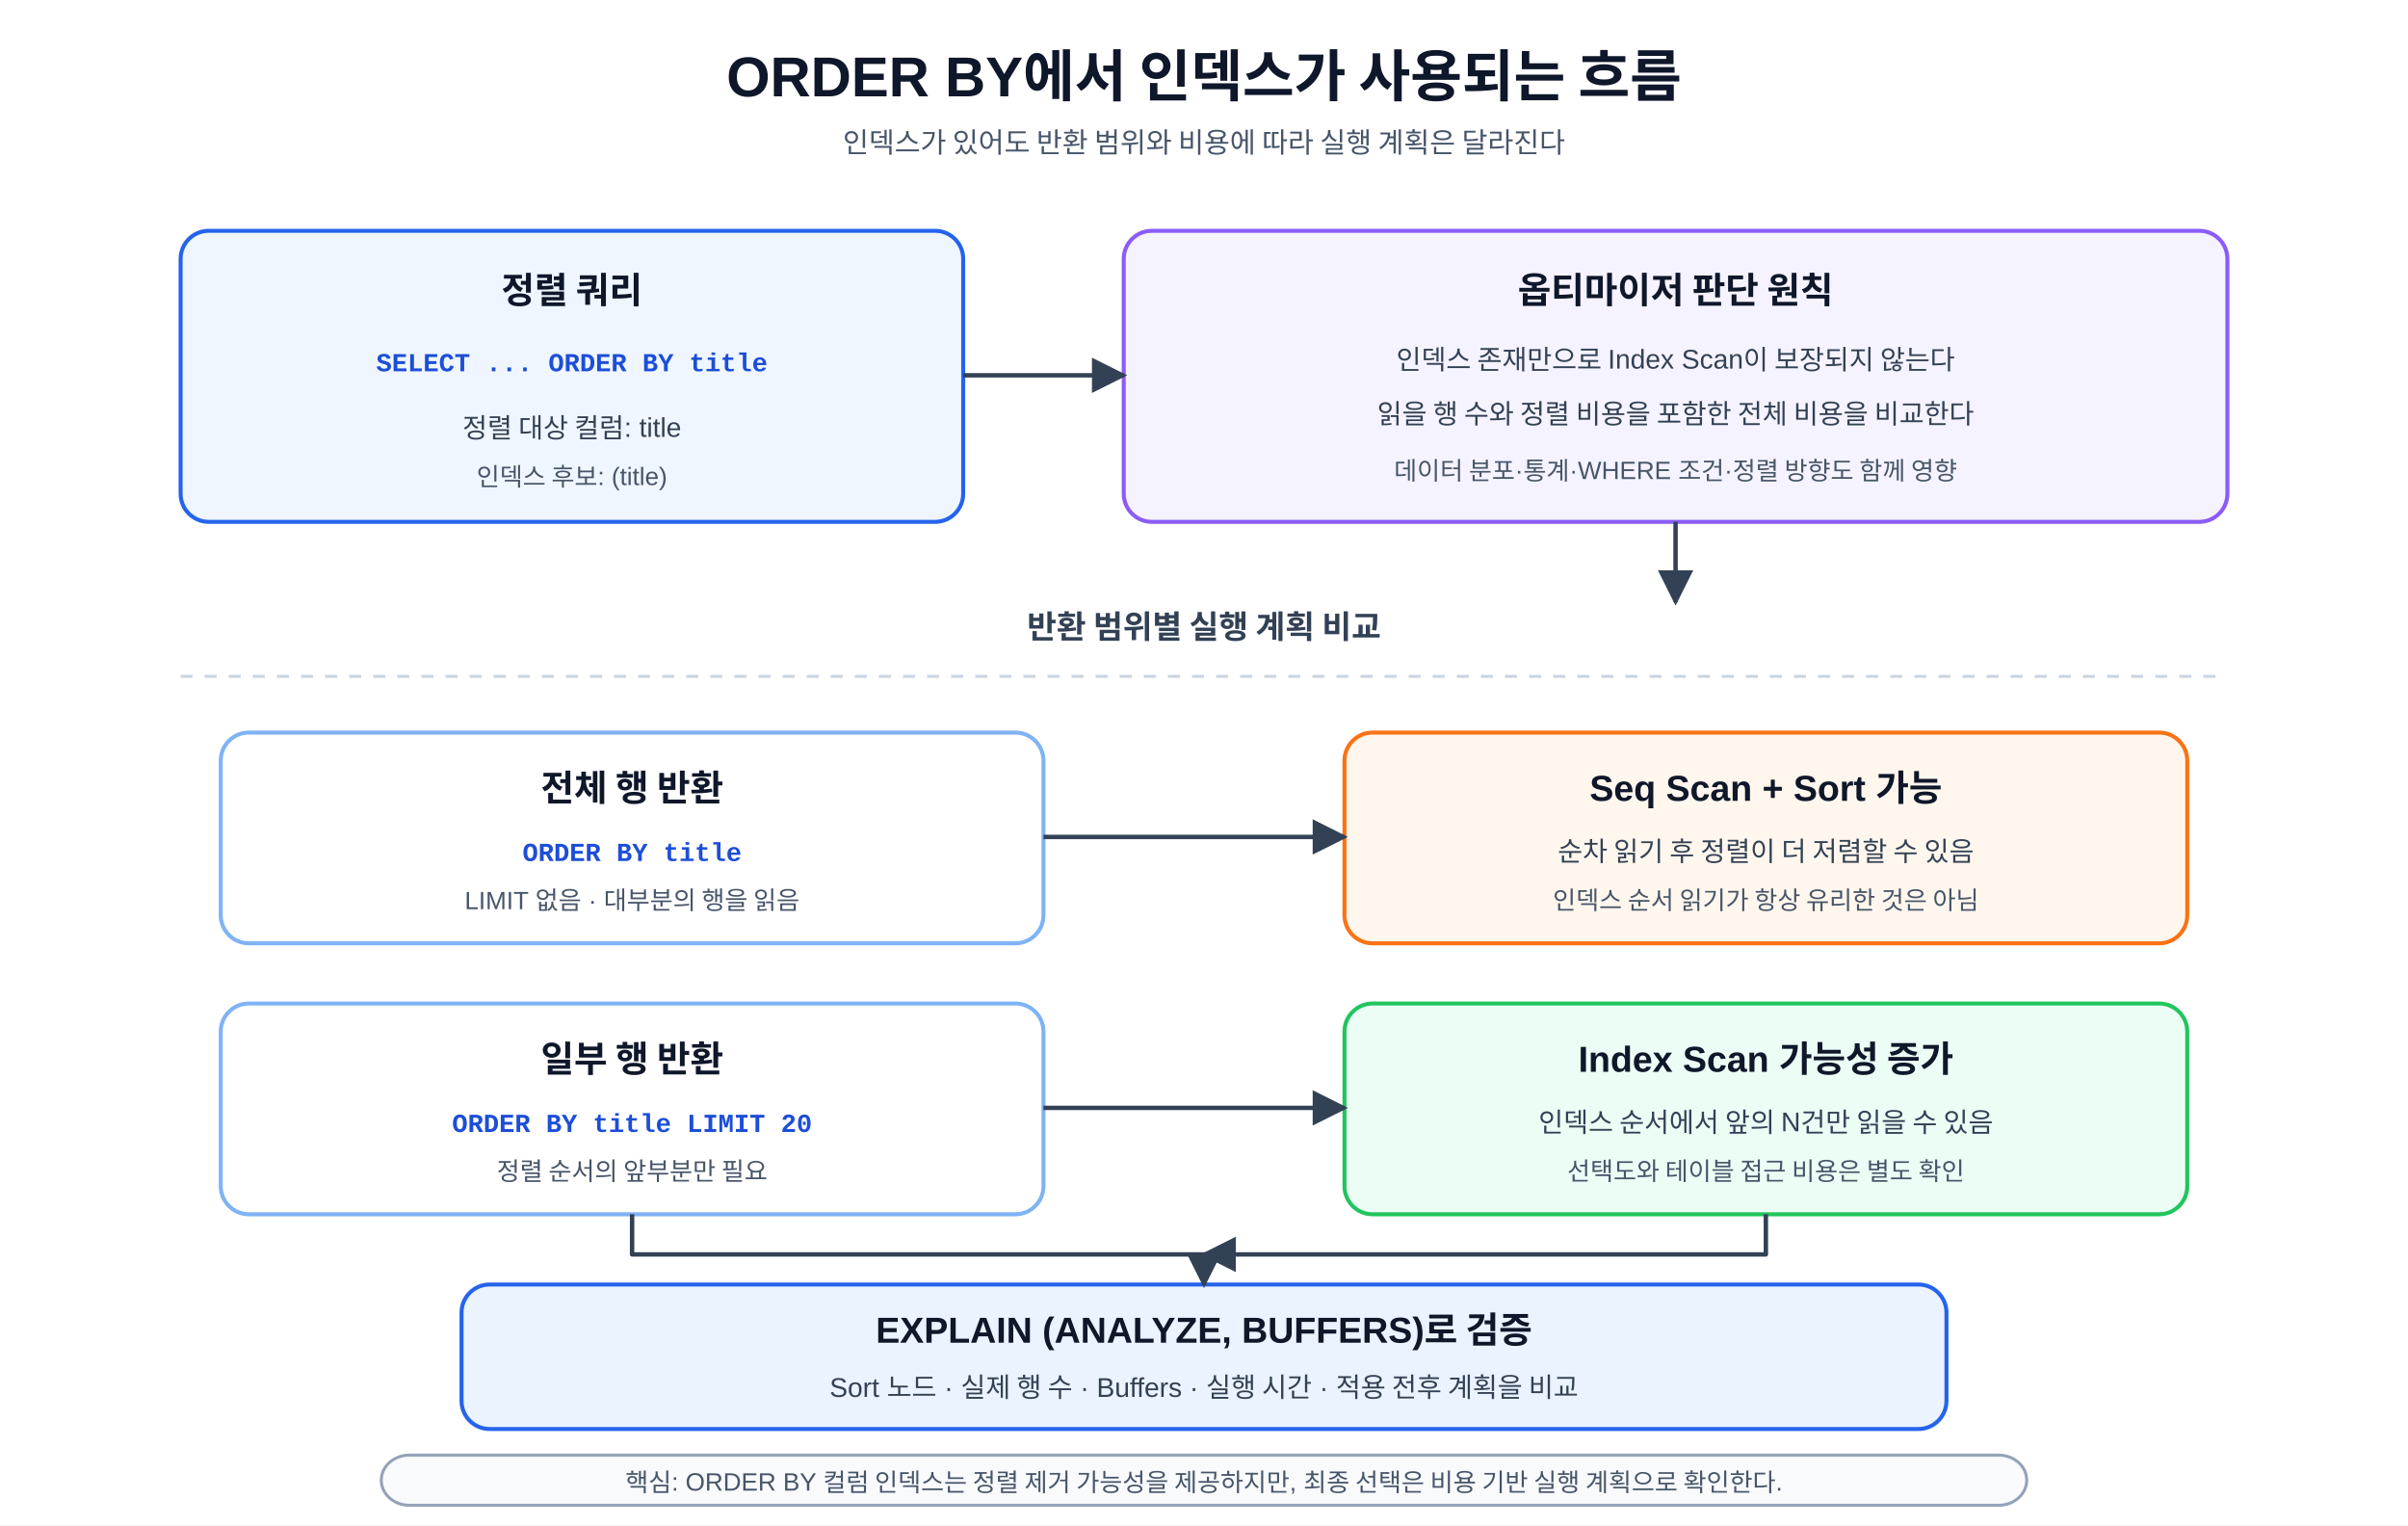
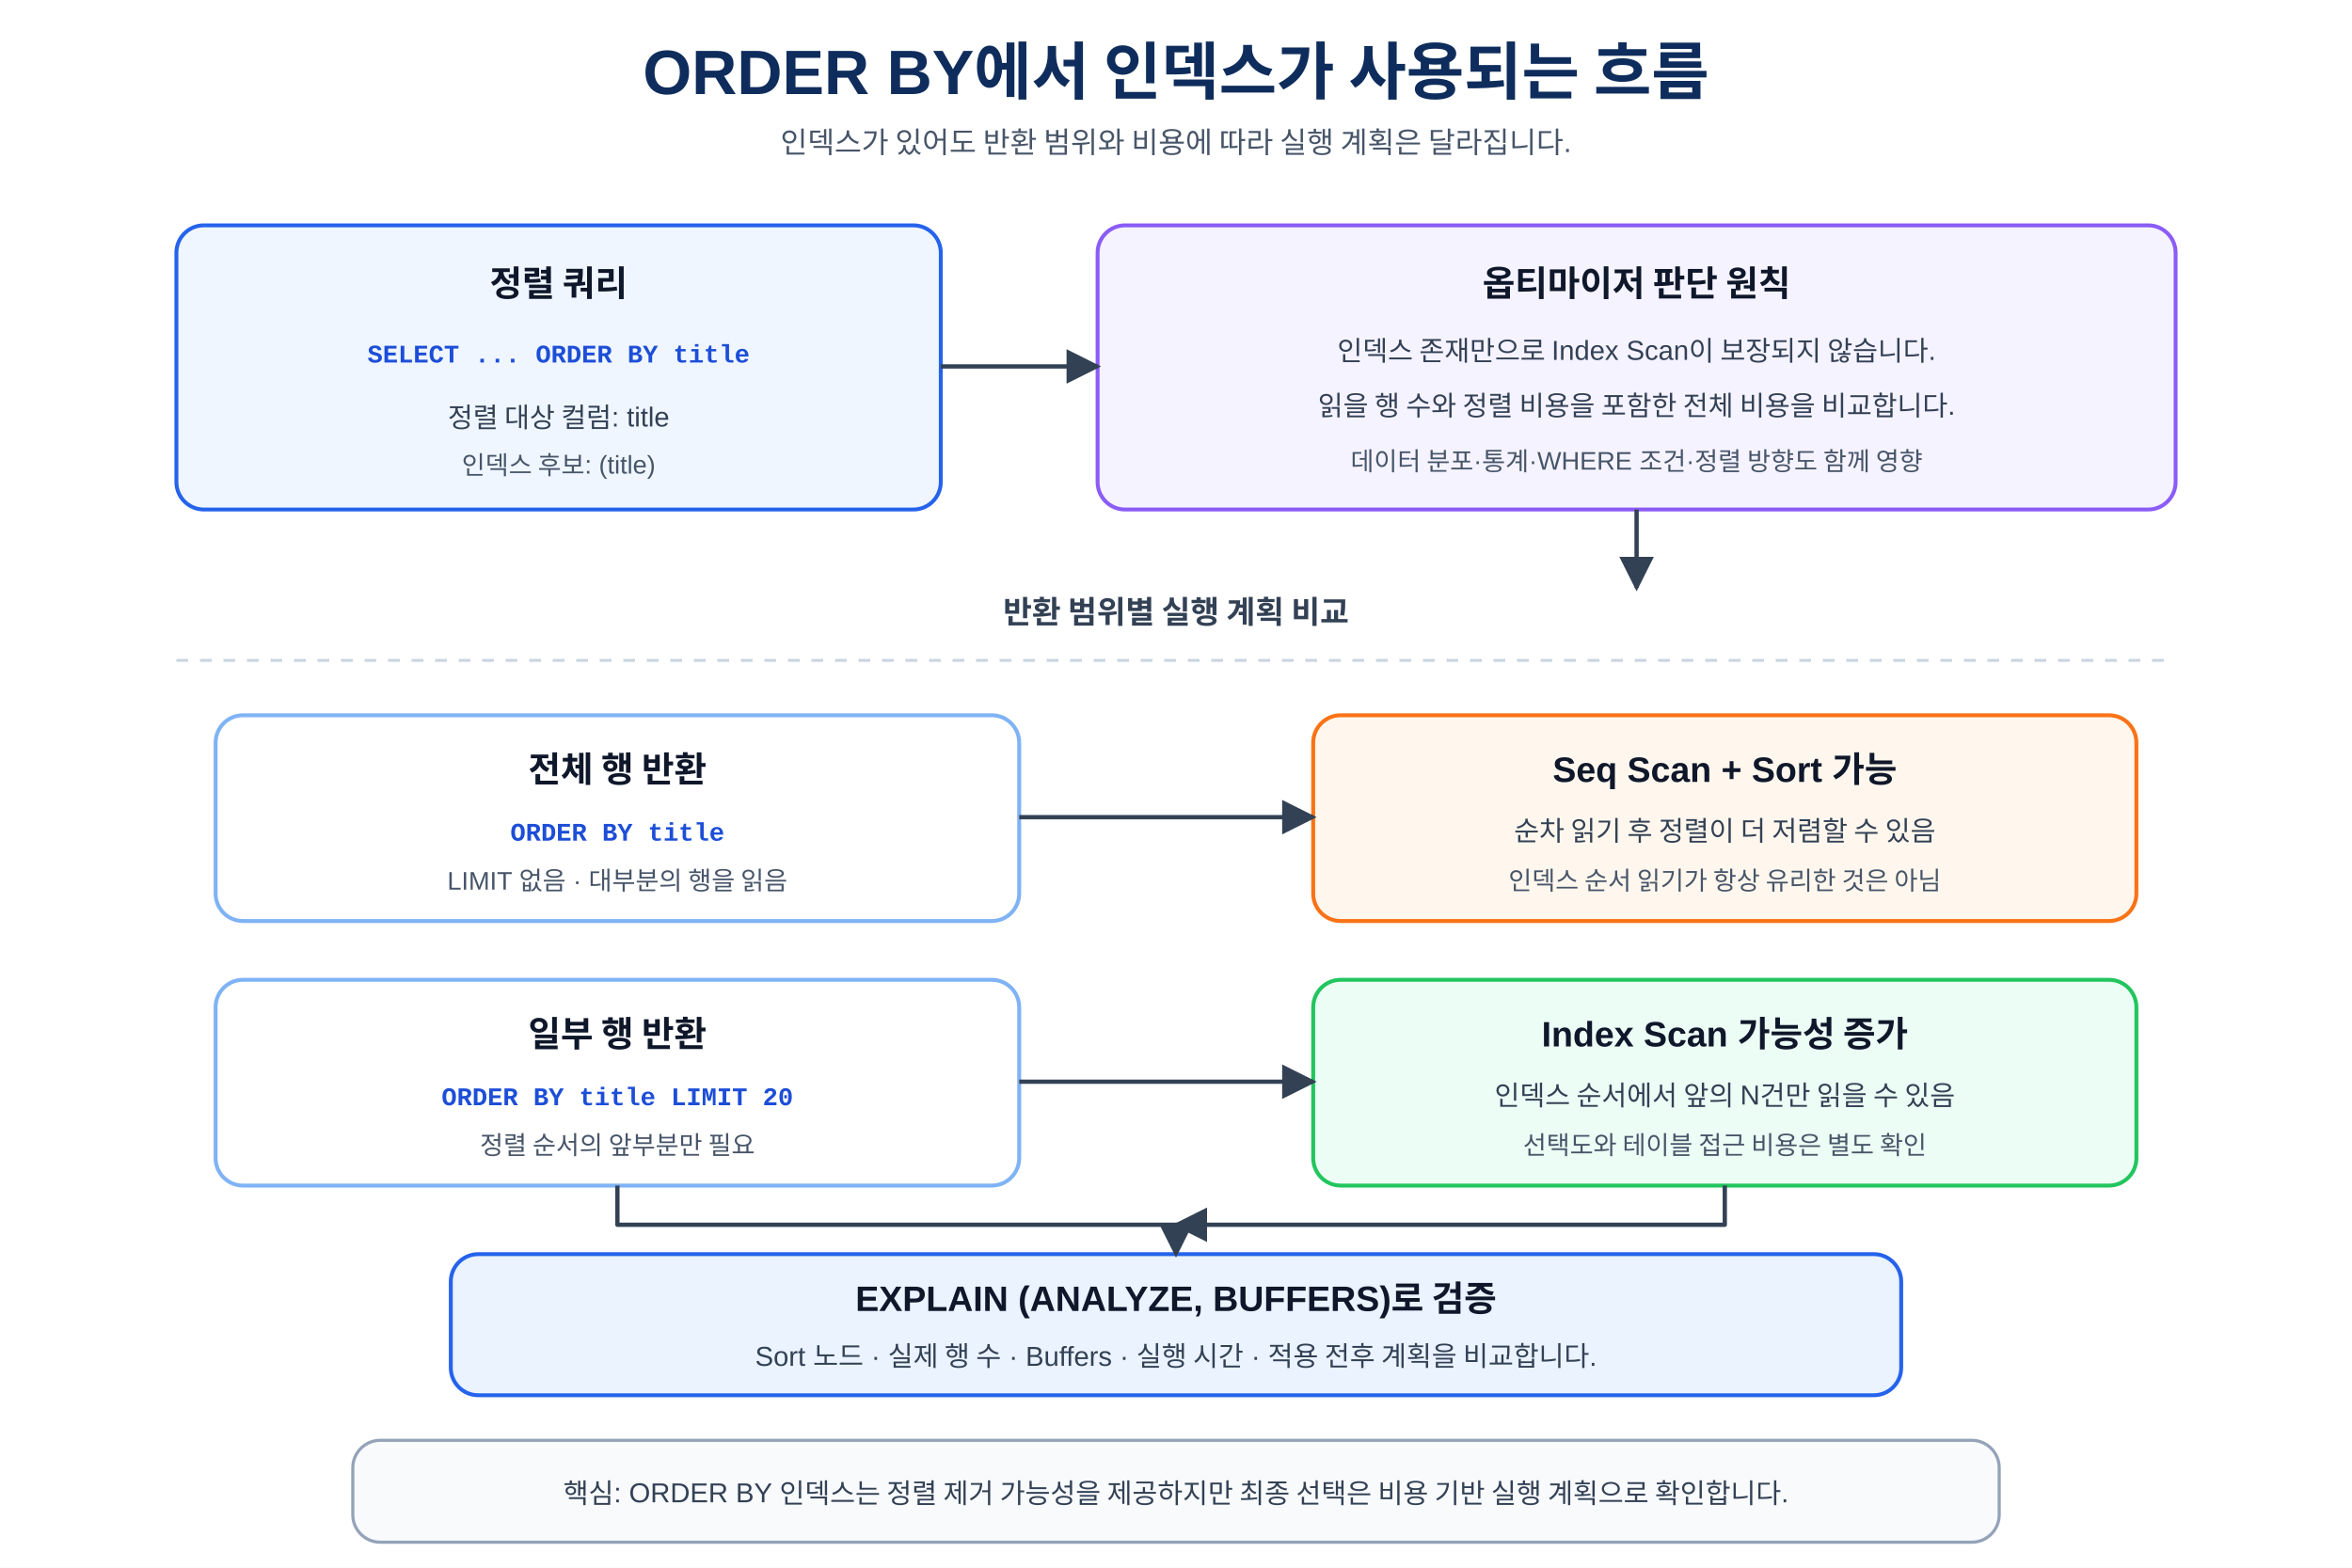
- <svg xmlns="http://www.w3.org/2000/svg" width="100%" viewBox="0 0 1200 760" role="img" aria-labelledby="title desc" preserveAspectRatio="xMidYMid meet">
+ <svg xmlns="http://www.w3.org/2000/svg" width="100%" viewBox="0 0 1200 800" role="img" aria-labelledby="title desc" preserveAspectRatio="xMidYMid meet">
  <defs>
    <marker id="arrow" viewBox="0 0 10 10" refX="9" refY="5" markerWidth="8" markerHeight="8" orient="auto">
      <path d="M0 0L10 5L0 10Z" fill="#334155" />
    </marker>
    <style>
      text{font-family:"Malgun Gothic","Apple SD Gothic Neo","Noto Sans KR",Arial,sans-serif;fill:#0f172a}
-       .title{font-size:28px;font-weight:700;text-anchor:middle}
-       .sub{font-size:14px;fill:#475569;text-anchor:middle}
+       .title{font-size:32px;font-weight:700;text-anchor:middle;fill:#0f2d5c}
+       .sub{font-size:15px;fill:#475569;text-anchor:middle}
      .head{font-size:18px;font-weight:700;text-anchor:middle}
-       .body{font-size:13.5px;text-anchor:middle;fill:#334155}
-       .small{font-size:12.5px;text-anchor:middle;fill:#475569}
+       .body{font-size:14px;text-anchor:middle;fill:#334155}
+       .small{font-size:13px;text-anchor:middle;fill:#475569}
      .code{font-family:Consolas,D2Coding,"Courier New",monospace;font-size:13px;font-weight:700;text-anchor:middle;fill:#1d4ed8}
      .section{font-size:16px;font-weight:700;text-anchor:middle;fill:#334155}
      .card{stroke-width:2;rx:14;ry:14}
      .query{fill:#eff6ff;stroke:#2563eb}
      .principle{fill:#f5f3ff;stroke:#8b5cf6}
      .condition{fill:#ffffff;stroke:#7fb3f5}
      .scan{fill:#fff7ed;stroke:#f97316}
      .index{fill:#ecfdf5;stroke:#22c55e}
      .verify{fill:#eaf3ff;stroke:#2563eb}
-       .note{fill:#f8fafc;stroke:#94a3b8;stroke-width:1.5;rx:14;ry:14}
+       .note{fill:#f8fafc;stroke:#94a3b8;stroke-width:1.6;rx:14;ry:14}
      .arrow{stroke:#334155;stroke-width:2.2;fill:none;marker-end:url(#arrow);stroke-linejoin:round}
      .divider{stroke:#cbd5e1;stroke-width:1.5;stroke-dasharray:6 6}
    </style>
  </defs>
-   <rect width="1200" height="760" fill="#ffffff" />
+   <rect width="1200" height="800" fill="#ffffff" />
  <text x="600" y="48" class="title">ORDER BY에서 인덱스가 사용되는 흐름</text>
-   <text x="600" y="76" class="sub">인덱스가 있어도 반환 범위와 비용에 따라 실행 계획은 달라진다</text>
+   <text x="600" y="78" class="sub">인덱스가 있어도 반환 범위와 비용에 따라 실행 계획은 달라집니다.</text>
  <rect x="90" y="115" width="390" height="145" class="card query" />
  <text x="285" y="151" class="head">정렬 쿼리</text>
  <text x="285" y="185" class="code">SELECT ... ORDER BY title</text>
  <text x="285" y="218" class="body">정렬 대상 컬럼: title</text>
  <text x="285" y="242" class="small">인덱스 후보: (title)</text>
  <rect x="560" y="115" width="550" height="145" class="card principle" />
  <text x="835" y="151" class="head">옵티마이저 판단 원칙</text>
-   <text x="835" y="184" class="body">인덱스 존재만으로 Index Scan이 보장되지 않는다</text>
-   <text x="835" y="211" class="body">읽을 행 수와 정렬 비용을 포함한 전체 비용을 비교한다</text>
-   <text x="835" y="239" class="small">데이터 분포·통계·WHERE 조건·정렬 방향도 함께 영향</text>
-   <path d="M480 187 H560" class="arrow" />
-   <path d="M835 260 V300" class="arrow" />
+   <text x="835" y="184" class="body">인덱스 존재만으로 Index Scan이 보장되지 않습니다.</text>
+   <text x="835" y="212" class="body">읽을 행 수와 정렬 비용을 포함한 전체 비용을 비교합니다.</text>
+   <text x="835" y="240" class="small">데이터 분포·통계·WHERE 조건·정렬 방향도 함께 영향</text>
+   <path d="M480 187H560" class="arrow" />
+   <path d="M835 260V300" class="arrow" />
  <text x="600" y="318" class="section">반환 범위별 실행 계획 비교</text>
  <line x1="90" y1="337" x2="1110" y2="337" class="divider" />
  <rect x="110" y="365" width="410" height="105" class="card condition" />
  <text x="315" y="399" class="head">전체 행 반환</text>
  <text x="315" y="429" class="code">ORDER BY title</text>
-   <text x="315" y="453" class="small">LIMIT 없음 · 대부분의 행을 읽음</text>
+   <text x="315" y="454" class="small">LIMIT 없음 · 대부분의 행을 읽음</text>
  <rect x="670" y="365" width="420" height="105" class="card scan" />
  <text x="880" y="399" class="head">Seq Scan + Sort 가능</text>
  <text x="880" y="429" class="body">순차 읽기 후 정렬이 더 저렴할 수 있음</text>
-   <text x="880" y="453" class="small">인덱스 순서 읽기가 항상 유리한 것은 아님</text>
-   <path d="M520 417 H670" class="arrow" />
+   <text x="880" y="454" class="small">인덱스 순서 읽기가 항상 유리한 것은 아님</text>
+   <path d="M520 417H670" class="arrow" />
  <rect x="110" y="500" width="410" height="105" class="card condition" />
  <text x="315" y="534" class="head">일부 행 반환</text>
  <text x="315" y="564" class="code">ORDER BY title LIMIT 20</text>
-   <text x="315" y="588" class="small">정렬 순서의 앞부분만 필요</text>
+   <text x="315" y="589" class="small">정렬 순서의 앞부분만 필요</text>
  <rect x="670" y="500" width="420" height="105" class="card index" />
  <text x="880" y="534" class="head">Index Scan 가능성 증가</text>
  <text x="880" y="564" class="body">인덱스 순서에서 앞의 N건만 읽을 수 있음</text>
-   <text x="880" y="588" class="small">선택도와 테이블 접근 비용은 별도 확인</text>
-   <path d="M520 552 H670" class="arrow" />
+   <text x="880" y="589" class="small">선택도와 테이블 접근 비용은 별도 확인</text>
+   <path d="M520 552H670" class="arrow" />
  <rect x="230" y="640" width="740" height="72" class="card verify" />
  <text x="600" y="669" class="head">EXPLAIN (ANALYZE, BUFFERS)로 검증</text>
-   <text x="600" y="696" class="body">Sort 노드 · 실제 행 수 · Buffers · 실행 시간 · 적용 전후 계획을 비교</text>
-   <path d="M315 605 V625 H600 V640" class="arrow" />
-   <path d="M880 605 V625 H600" class="arrow" />
-   <rect x="190" y="725" width="820" height="25" class="note" />
-   <text x="600" y="743" class="small">핵심: ORDER BY 컬럼 인덱스는 정렬 제거 가능성을 제공하지만, 최종 선택은 비용 기반 실행 계획으로 확인한다.</text>
+   <text x="600" y="697" class="body">Sort 노드 · 실제 행 수 · Buffers · 실행 시간 · 적용 전후 계획을 비교합니다.</text>
+   <path d="M315 605V625H600V640" class="arrow" />
+   <path d="M880 605V625H600" class="arrow" />
+   <rect x="180" y="735" width="840" height="52" class="note" />
+   <text x="600" y="767" class="body">핵심: ORDER BY 인덱스는 정렬 제거 가능성을 제공하지만 최종 선택은 비용 기반 실행 계획으로 확인합니다.</text>
</svg>
